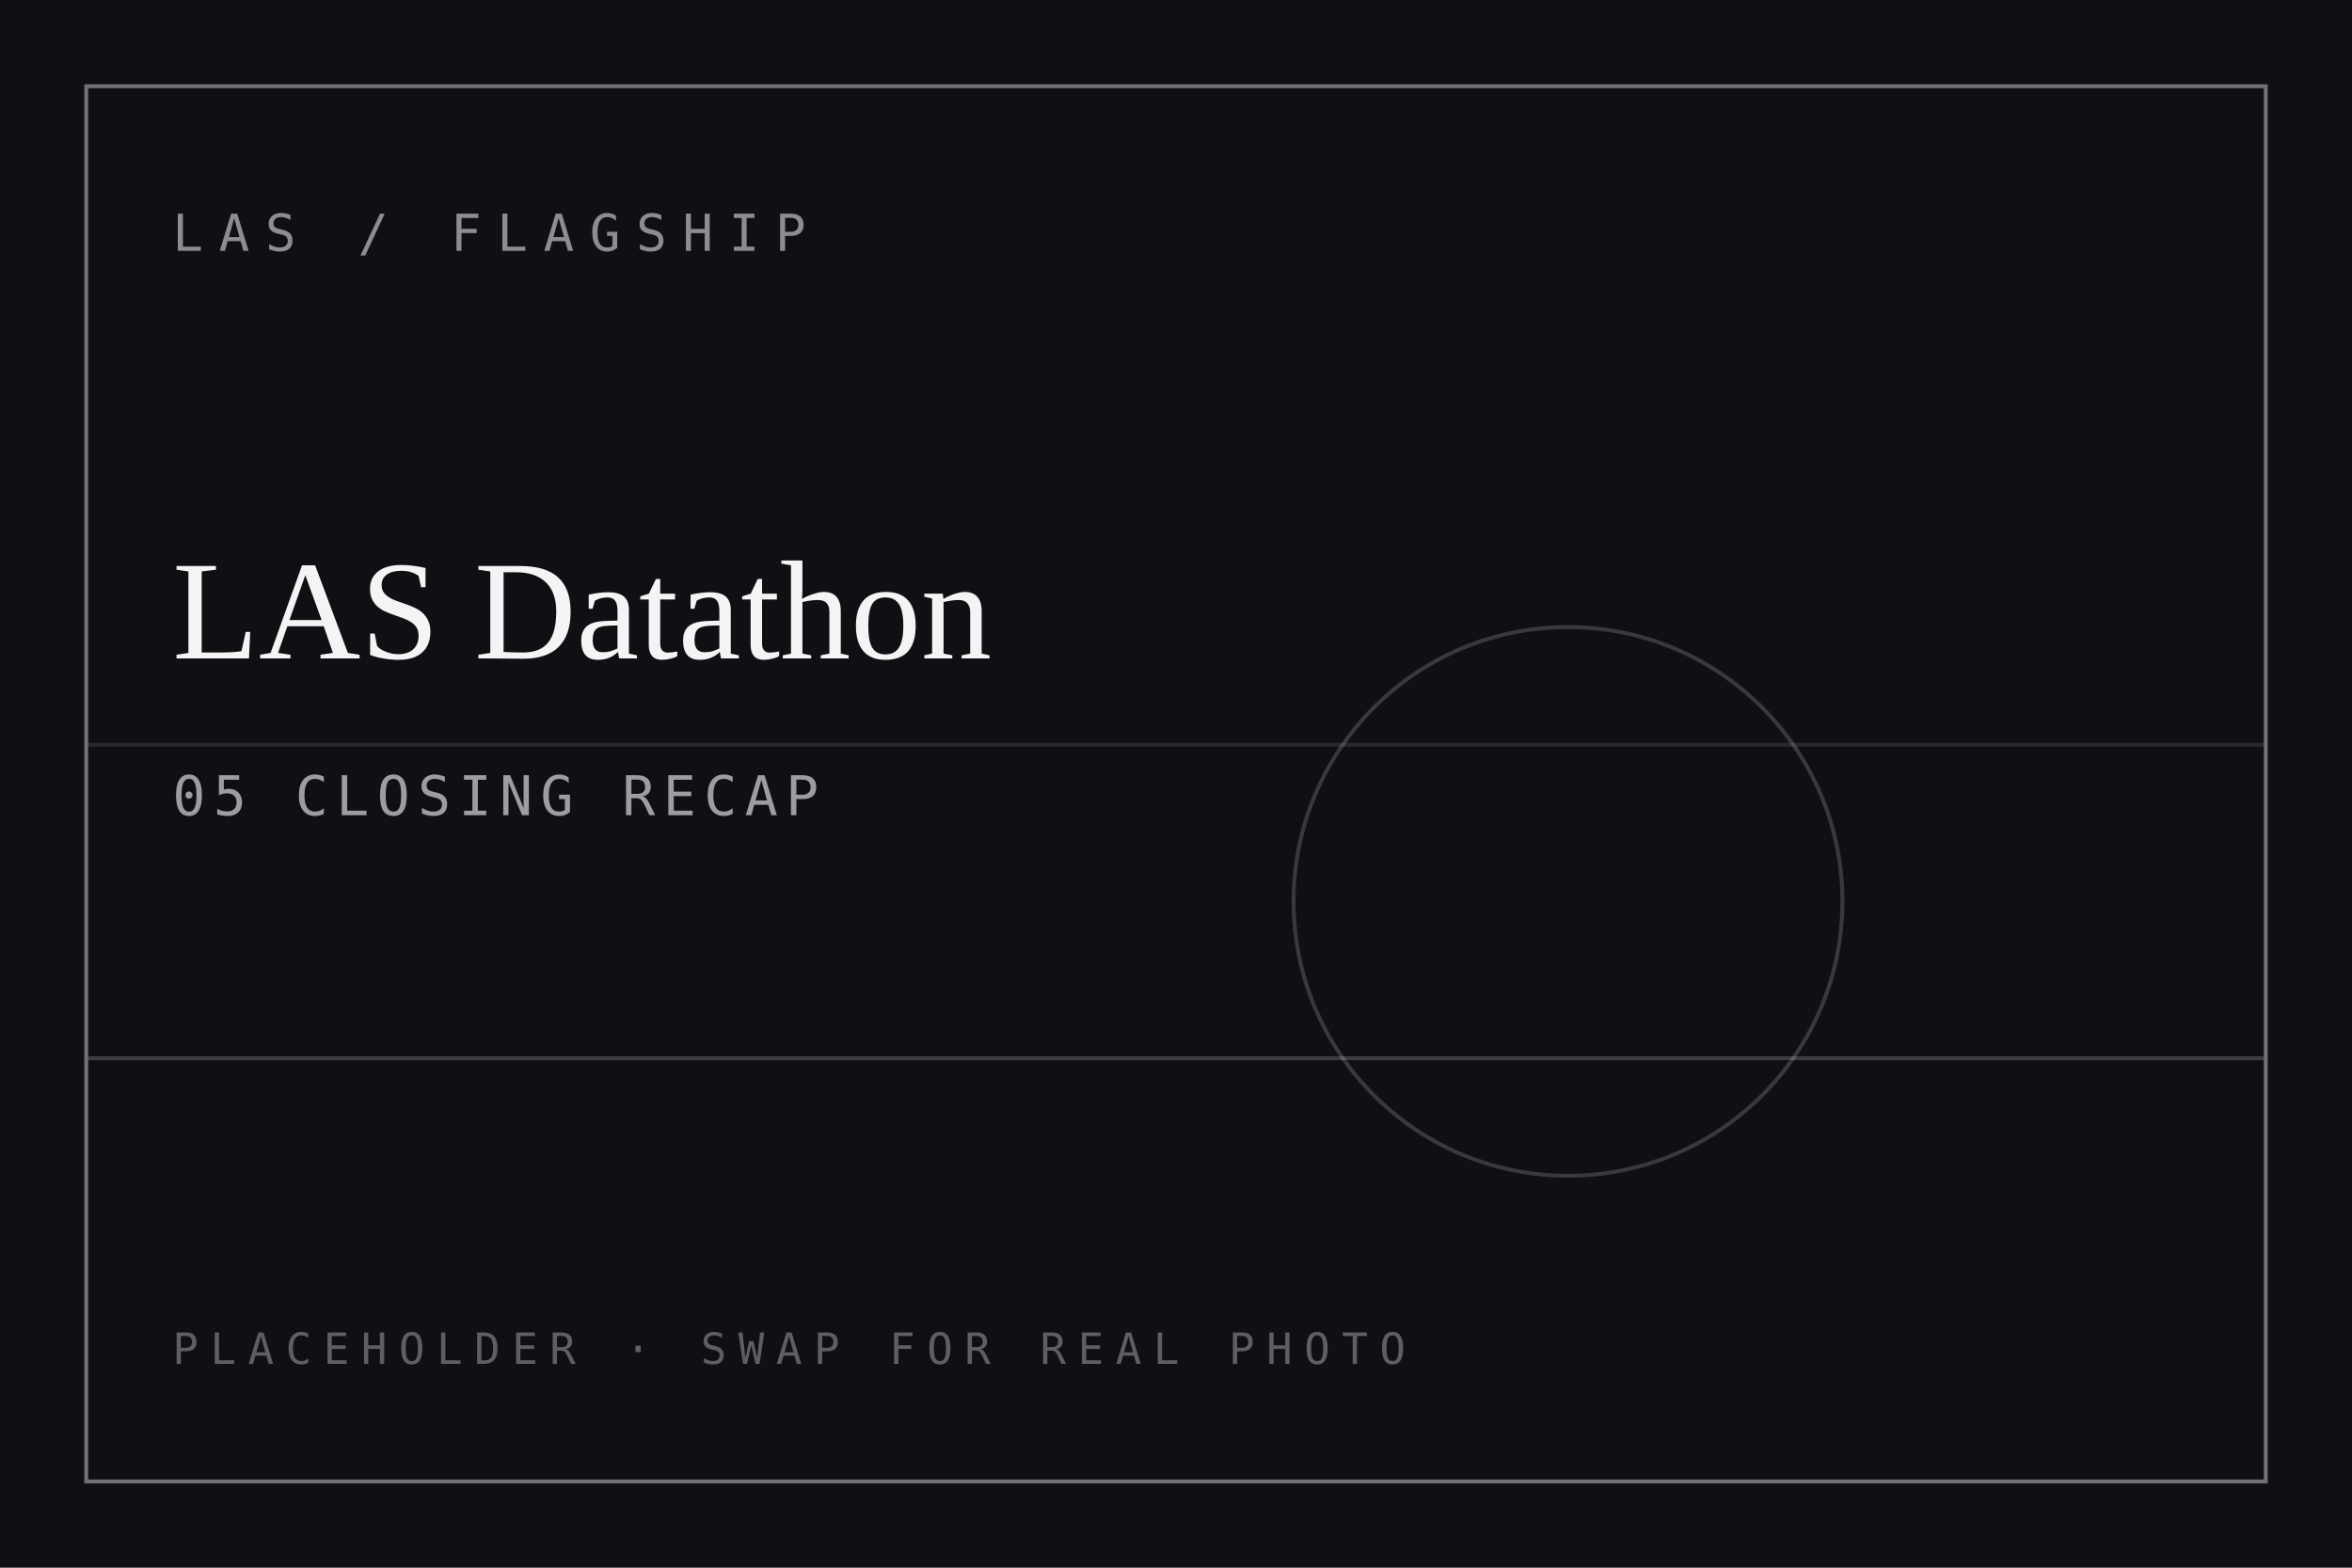
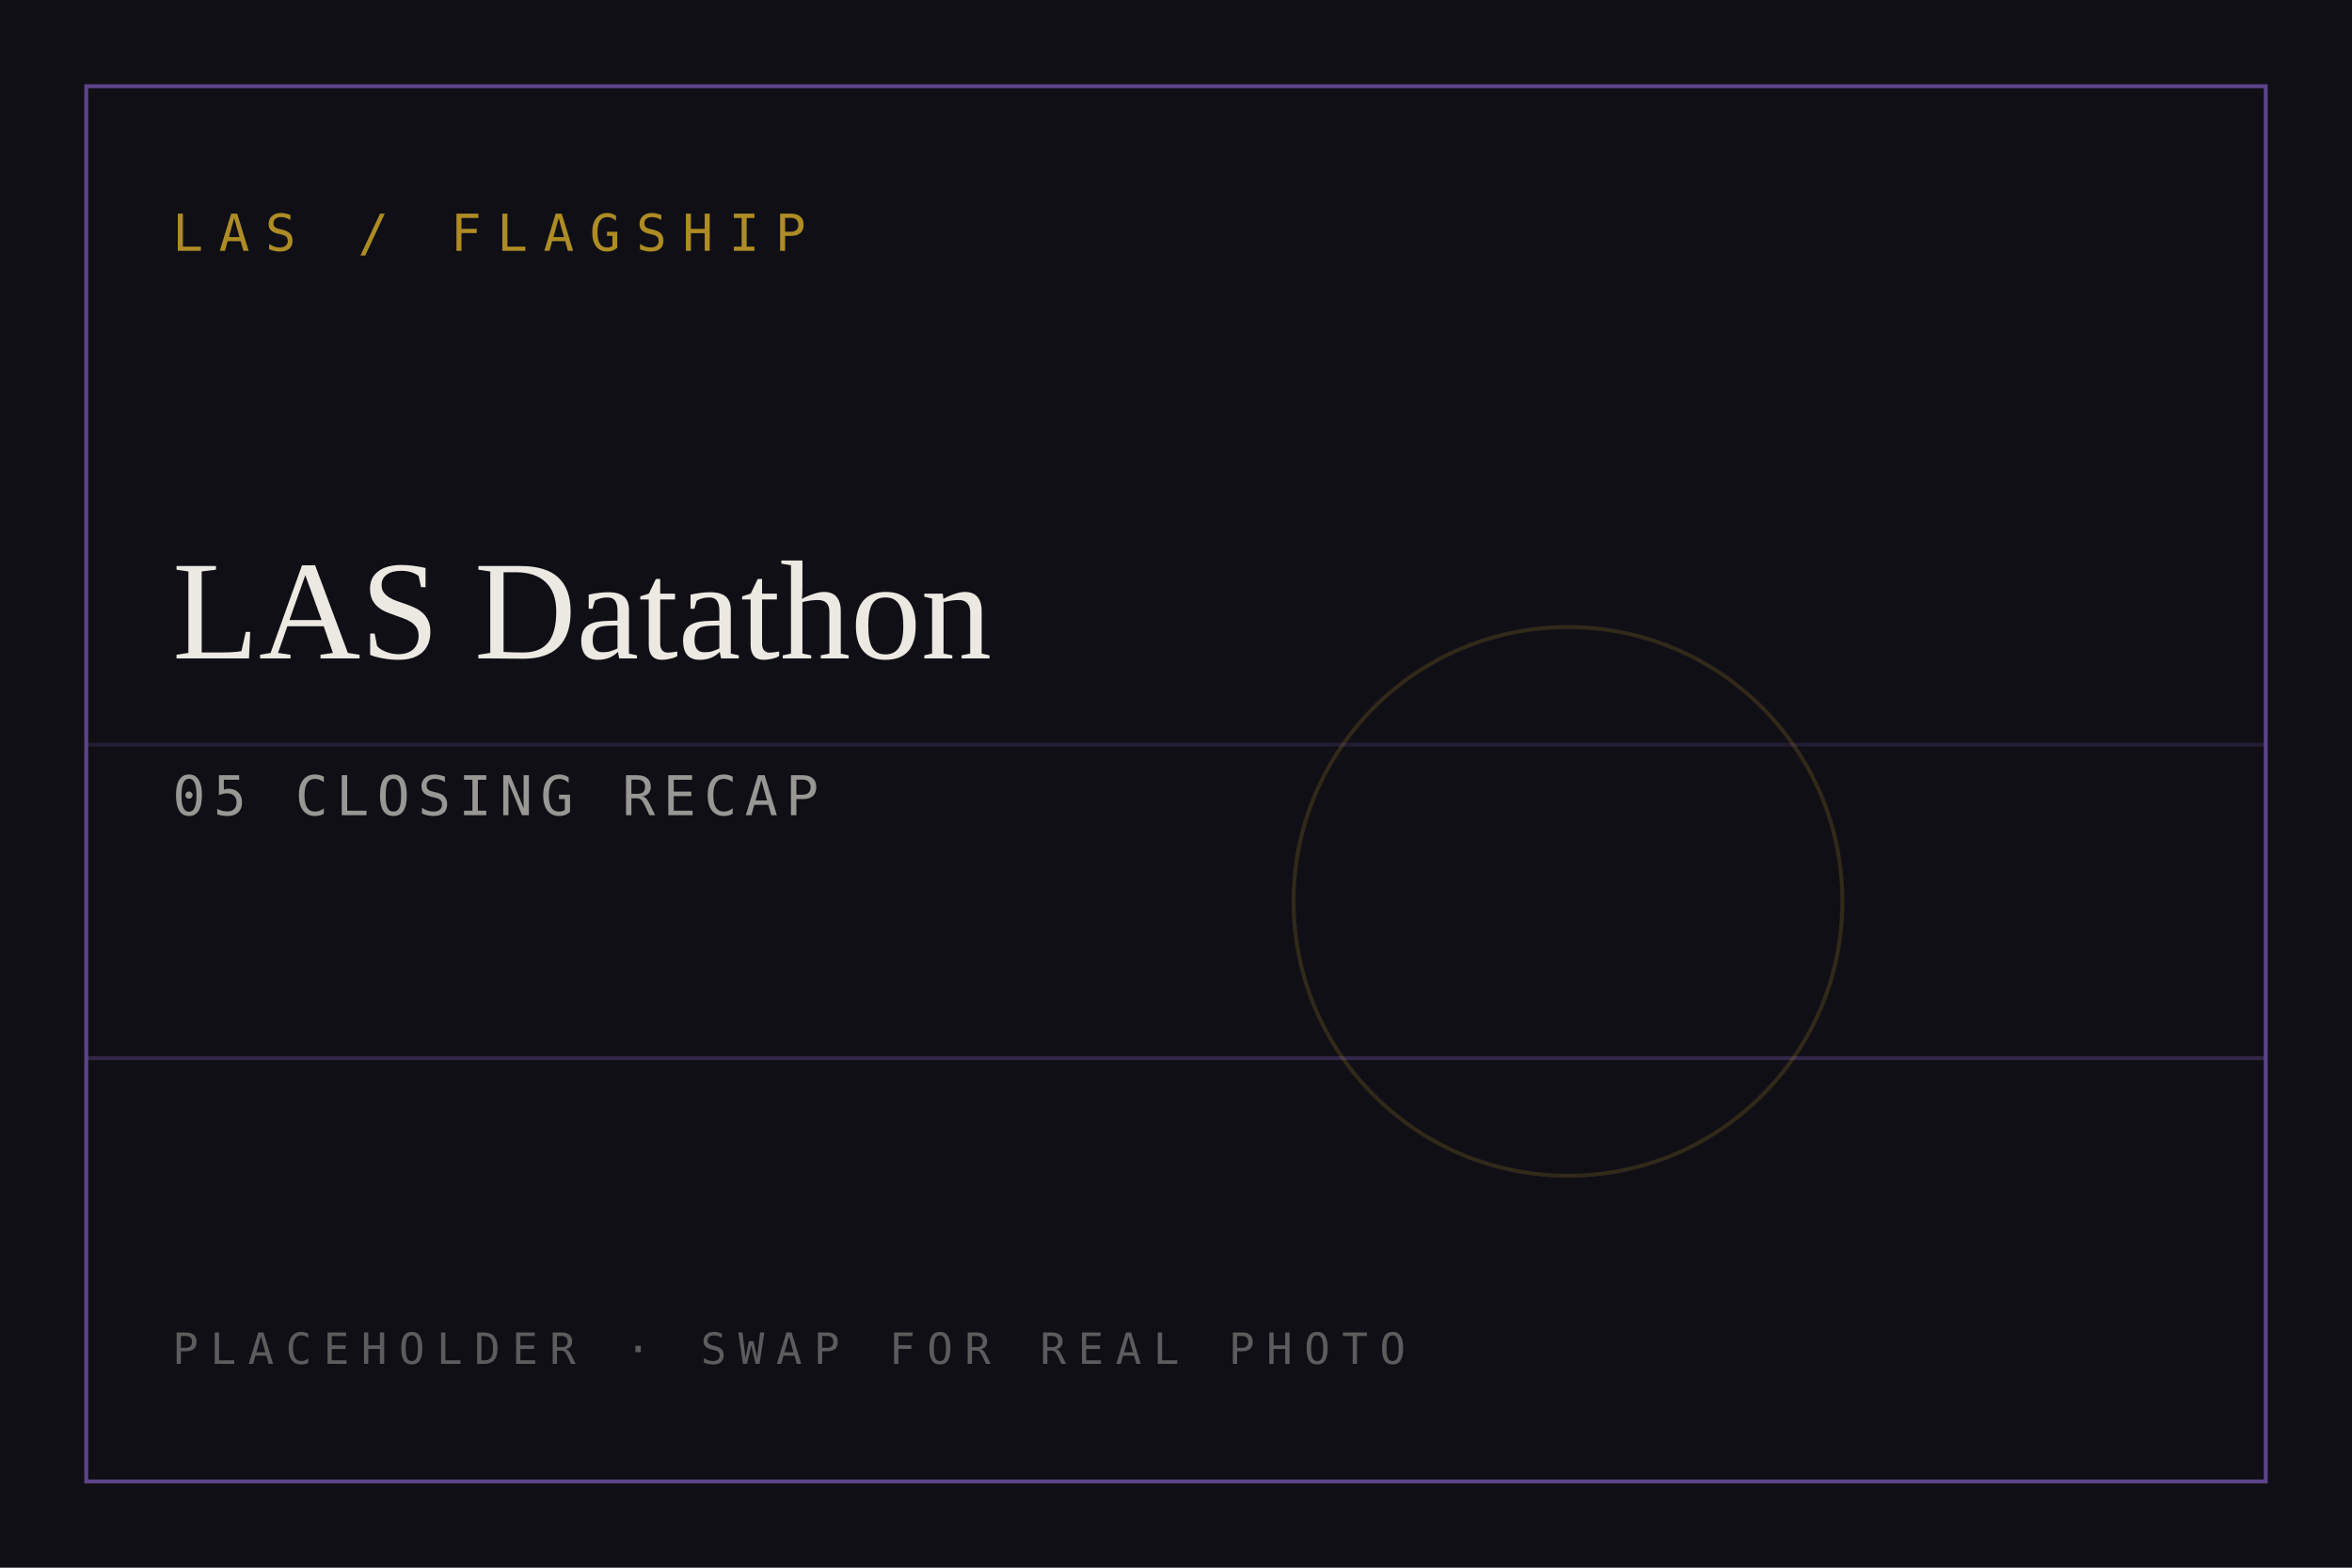
<svg xmlns="http://www.w3.org/2000/svg" width="600" height="400" viewBox="0 0 600 400" role="img" aria-label="LAS Datathon Closing recap">
-   <rect width="600" height="400" fill="#101014" />
-   <rect x="22" y="22" width="556" height="356" fill="none" stroke="#71717a" stroke-width="1" />
-   <path d="M22 270 H578" stroke="#71717a" stroke-opacity="0.45" />
-   <path d="M22 190 H578" stroke="#71717a" stroke-opacity="0.25" />
-   <circle cx="400" cy="230" r="70" fill="none" stroke="#f4f4f5" stroke-opacity="0.18" />
-   <text x="44" y="64" fill="#f4f4f5" fill-opacity="0.55" font-family="ui-monospace, SFMono-Regular, Menlo, monospace" font-size="13" letter-spacing="4">LAS / FLAGSHIP</text>
-   <text x="44" y="168" fill="#f4f4f5" font-family="Georgia, 'Times New Roman', serif" font-size="36">LAS Datathon</text>
-   <text x="44" y="208" fill="#f4f4f5" fill-opacity="0.62" font-family="ui-monospace, SFMono-Regular, Menlo, monospace" font-size="14" letter-spacing="2">05  CLOSING RECAP</text>
-   <text x="44" y="348" fill="#f4f4f5" fill-opacity="0.35" font-family="ui-monospace, SFMono-Regular, Menlo, monospace" font-size="11" letter-spacing="3">PLACEHOLDER  ·  SWAP FOR REAL PHOTO</text>
+   <rect width="600" height="400" fill="#100f16" />
+   <rect x="22" y="22" width="556" height="356" fill="none" stroke="#5c4588" stroke-width="1" />
+   <path d="M22 270 H578" stroke="#5c4588" stroke-opacity="0.45" />
+   <path d="M22 190 H578" stroke="#5c4588" stroke-opacity="0.25" />
+   <circle cx="400" cy="230" r="70" fill="none" stroke="#c9a227" stroke-opacity="0.18" />
+   <text x="44" y="64" fill="#c9a227" fill-opacity="0.85" font-family="ui-monospace, SFMono-Regular, Menlo, monospace" font-size="13" letter-spacing="4">LAS / FLAGSHIP</text>
+   <text x="44" y="168" fill="#ece9e2" font-family="Georgia, 'Times New Roman', serif" font-size="36">LAS Datathon</text>
+   <text x="44" y="208" fill="#ece9e2" fill-opacity="0.62" font-family="ui-monospace, SFMono-Regular, Menlo, monospace" font-size="14" letter-spacing="2">05  CLOSING RECAP</text>
+   <text x="44" y="348" fill="#ece9e2" fill-opacity="0.35" font-family="ui-monospace, SFMono-Regular, Menlo, monospace" font-size="11" letter-spacing="3">PLACEHOLDER  ·  SWAP FOR REAL PHOTO</text>
</svg>
